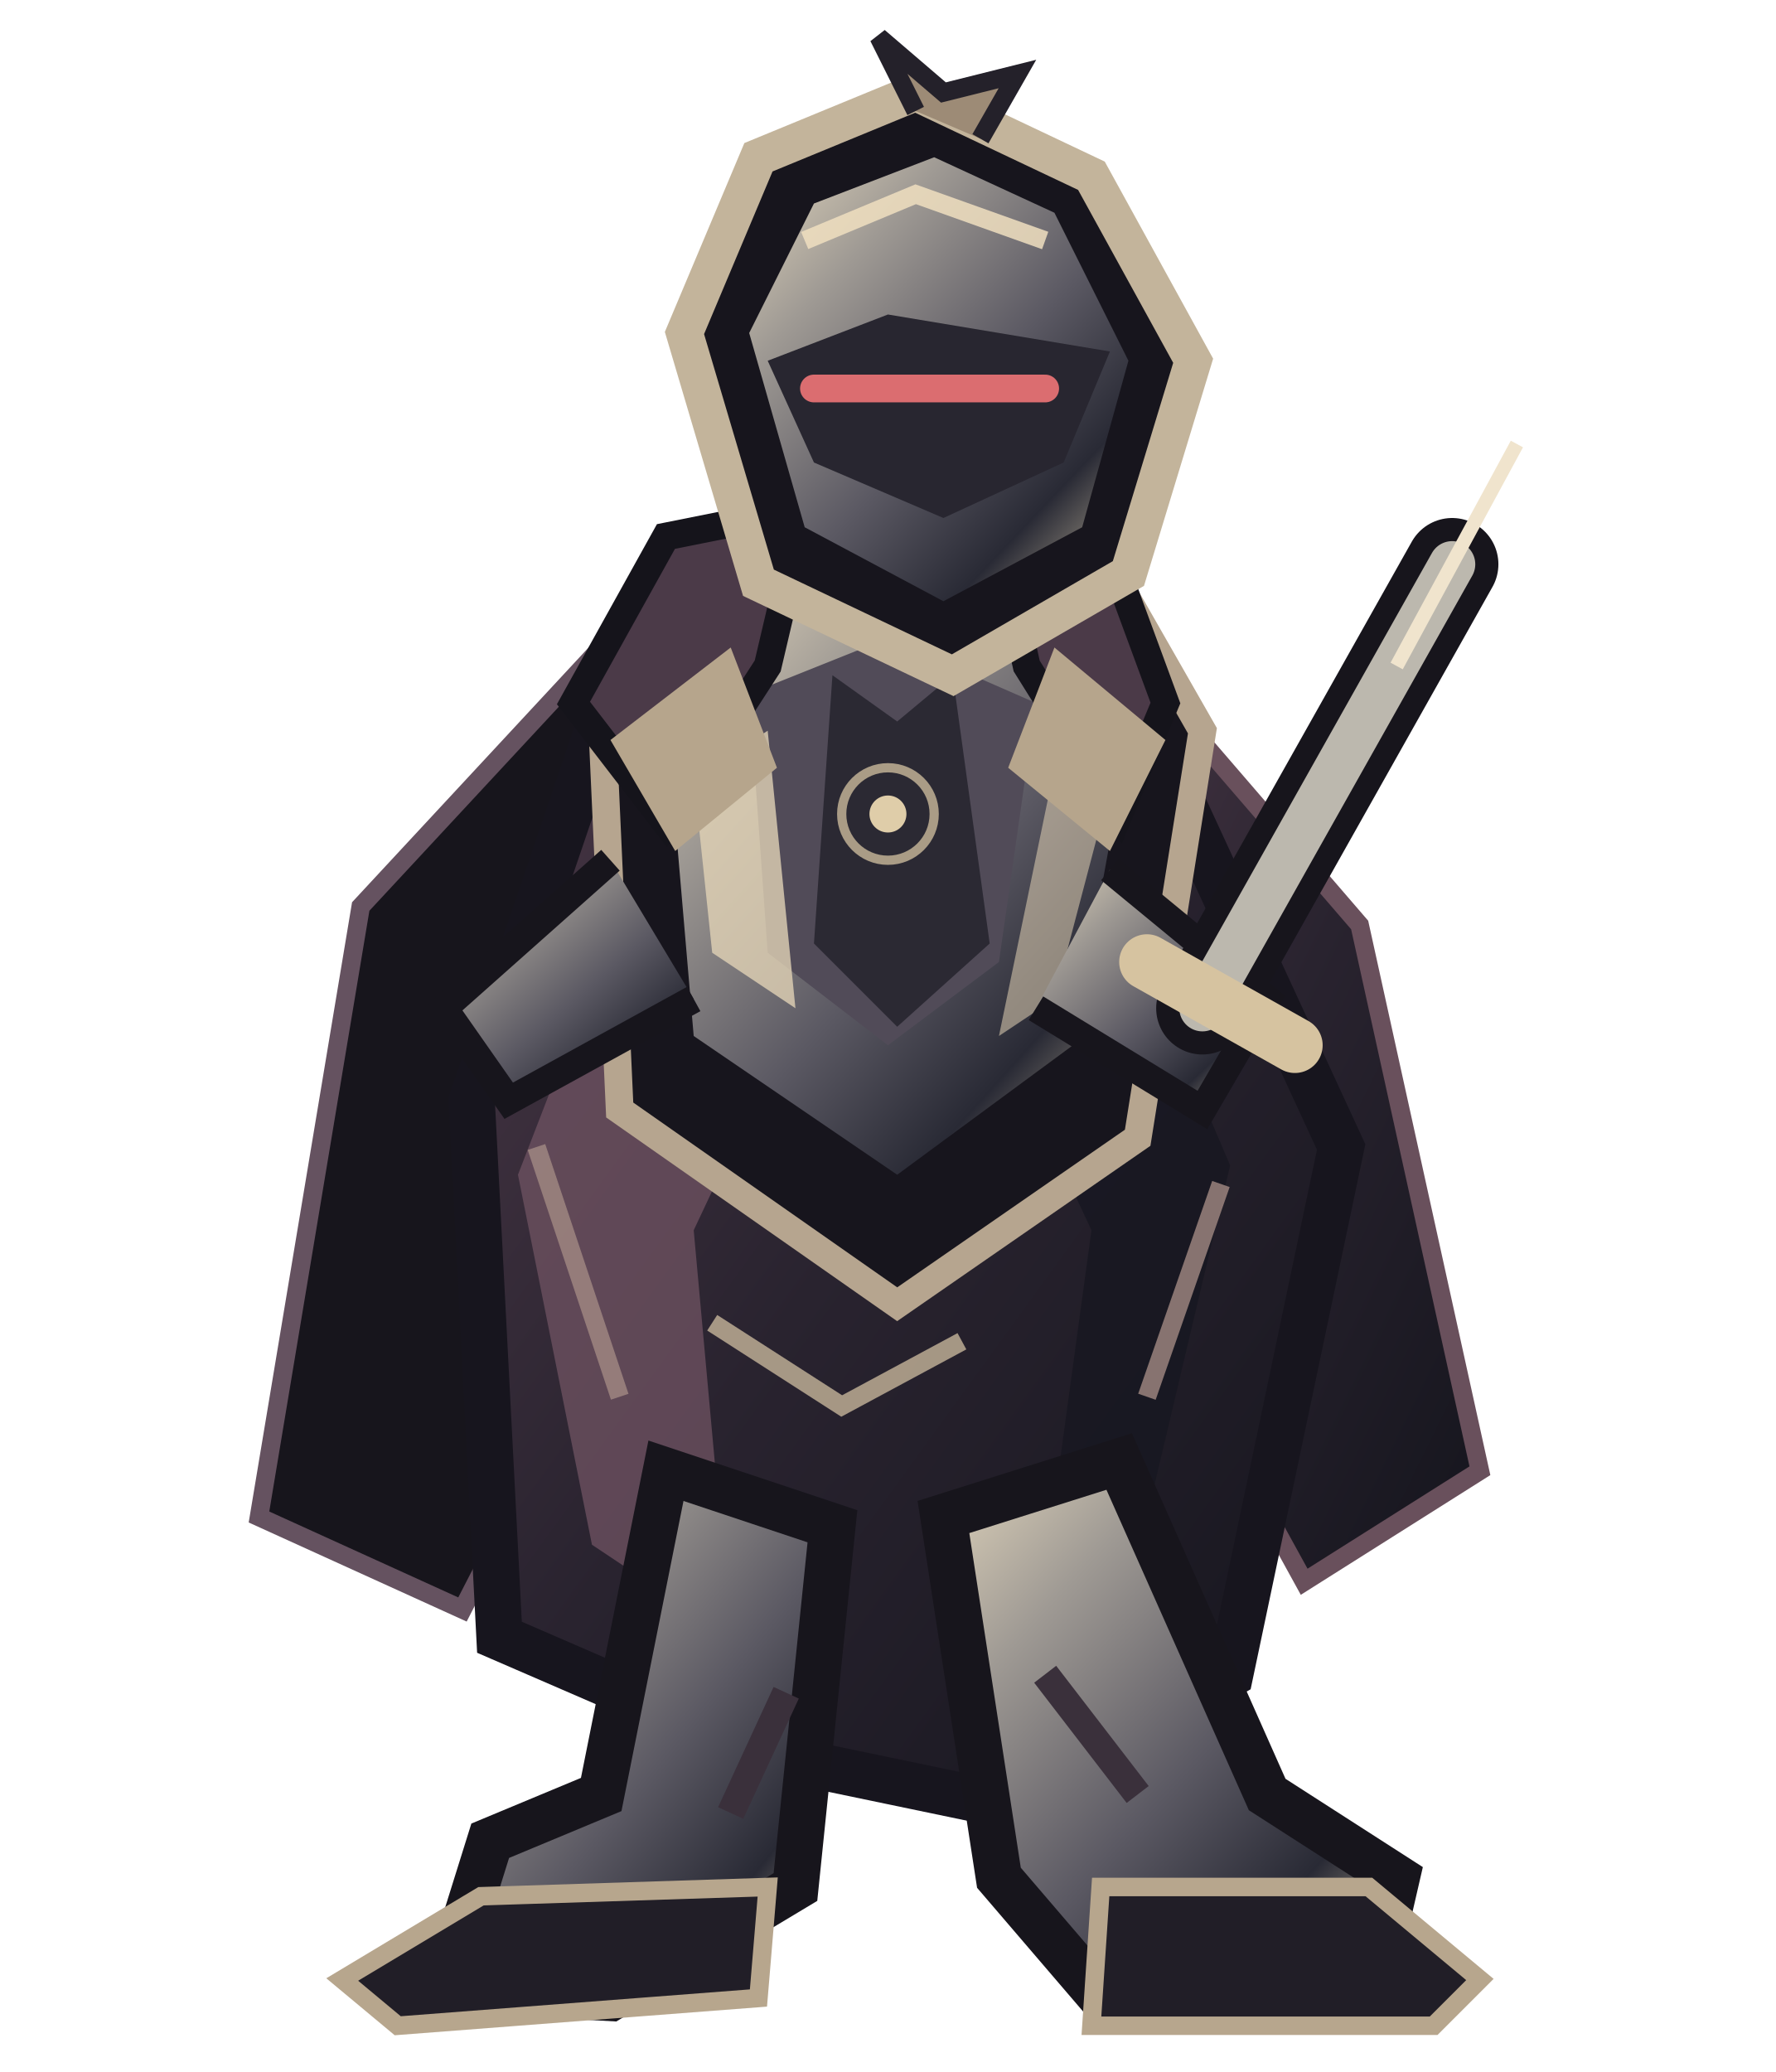
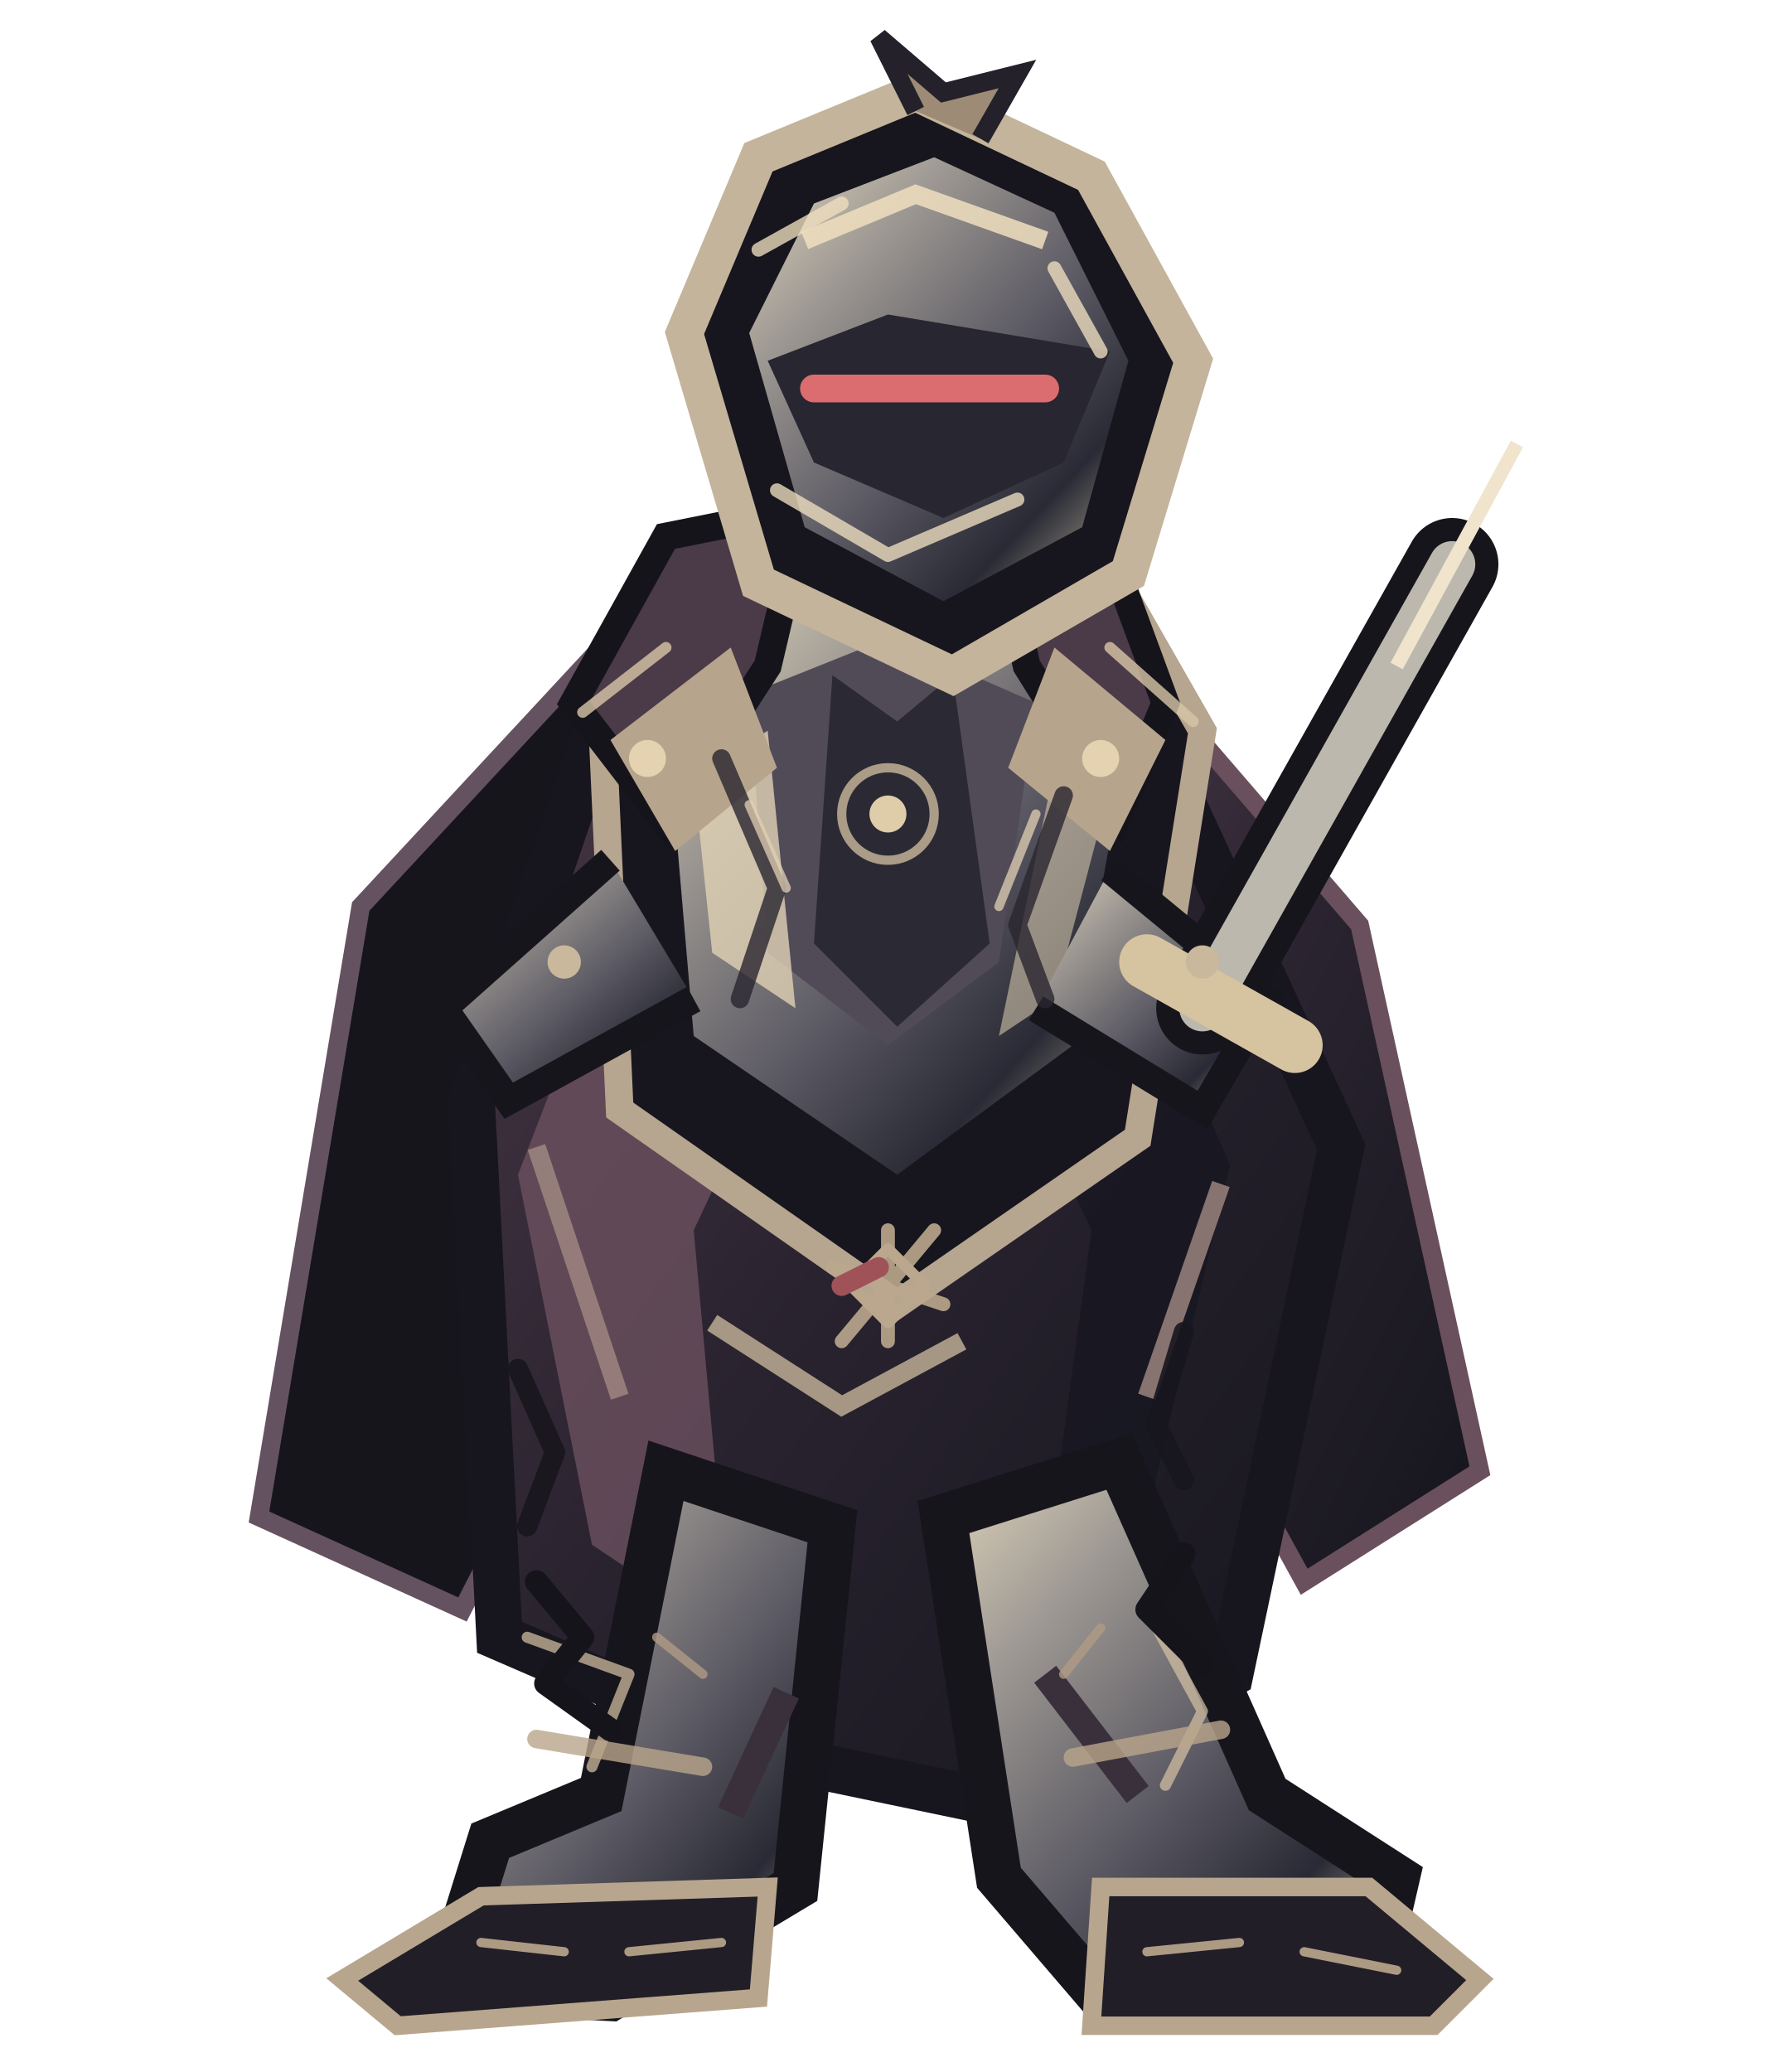
<svg xmlns="http://www.w3.org/2000/svg" width="192" height="224" viewBox="0 0 192 224">
  <defs>
    <linearGradient id="cloak" x1="0" y1="0" x2="1" y2="1">
      <stop stop-color="#4c3948" />
      <stop offset=".48" stop-color="#29232f" />
      <stop offset="1" stop-color="#15151d" />
    </linearGradient>
    <linearGradient id="steel" x1="0" y1="0" x2=".9" y2="1">
      <stop stop-color="#e1d5bc" />
      <stop offset=".26" stop-color="#9f9a94" />
      <stop offset=".58" stop-color="#5b5963" />
      <stop offset=".82" stop-color="#292a35" />
      <stop offset="1" stop-color="#aaa18e" />
    </linearGradient>
    <linearGradient id="cloth" x1="0" y1="0" x2="0" y2="1">
      <stop stop-color="#796170" />
      <stop offset="1" stop-color="#302633" />
    </linearGradient>
    <linearGradient id="skin" x1="0" y1="0" x2="1" y2="1">
      <stop stop-color="#d0b5a0" />
      <stop offset="1" stop-color="#755e60" />
    </linearGradient>
  </defs>
  <path d="M65 70 L39 98 28 164 50 174 69 137 78 103Z" fill="#17151c" stroke="#655260" stroke-width="2" />
  <path d="M122 71 L147 100 160 159 141 171 119 131 111 102Z" fill="url(#cloak)" stroke="#69505c" stroke-width="2" />
  <path d="M68 69 Q94 61 121 72 L145 124 133 181 108 195 84 190 54 177 51 119Z" fill="url(#cloak)" stroke="#17151e" stroke-width="5" />
  <path d="M73 83 L56 127 64 167 79 177 75 133 91 99Z" fill="#6b505f" opacity=".8" />
  <path d="M116 86 L133 126 124 164 112 177 118 133 104 103Z" fill="#171720" opacity=".8" />
  <path d="M72 159 L90 165 86 204 66 216 48 215 53 199 65 194Z" fill="url(#steel)" stroke="#17151c" stroke-width="5" />
  <path d="M102 164 L121 158 137 194 151 203 148 216 120 217 108 203Z" fill="url(#steel)" stroke="#17151c" stroke-width="5" />
  <path d="M52 205 L83 204 82 216 43 219 37 214Z" fill="#211e27" stroke="#b7a68d" stroke-width="2" />
  <path d="M119 204 L148 204 160 214 155 219 118 219Z" fill="#211e27" stroke="#b7a68d" stroke-width="2" />
  <path d="M65 76 L74 59 118 58 130 79 123 123 97 141 67 120Z" fill="#17151d" stroke="#b6a58f" stroke-width="3" />
  <path d="M72 77 L81 65 112 65 122 80 116 113 97 127 75 112Z" fill="url(#steel)" />
  <path d="M81 75 L96 69 112 76 108 104 96 113 83 103Z" fill="#514b58" />
  <path d="M90 73 L97 78 103 73 107 102 97 111 88 102Z" fill="#2b2933" />
  <path d="M75 84 L83 79 86 109 77 103Z" fill="#e1d2b5" opacity=".8" />
  <path d="M114 83 L119 89 114 108 108 112Z" fill="#e1d2b5" opacity=".55" />
  <path d="M62 76 L72 58 87 55 83 72 72 89Z" fill="#4b3a48" stroke="#15141b" stroke-width="3" />
  <path d="M126 76 L119 57 107 54 111 72 121 88Z" fill="#4b3a48" stroke="#15141b" stroke-width="3" />
  <path d="M66 80 L79 70 84 83 73 92Z" fill="#b6a58c" />
  <path d="M126 80 L114 70 109 83 120 92Z" fill="#b6a58c" />
  <path d="M74 36 L82 17 99 10 118 19 129 39 122 62 103 73 82 63Z" fill="#17151d" stroke="#c3b49b" stroke-width="4" />
  <path d="M81 36 L88 22 101 17 114 23 122 39 117 57 102 65 87 57Z" fill="url(#steel)" />
  <path d="M83 39 L96 34 120 38 115 50 102 56 88 50Z" fill="#282630" />
  <path d="M88 42 L113 42" stroke="#db6d70" stroke-width="3" stroke-linecap="round" />
  <path d="M87 26 L99 21 113 26" fill="none" stroke="#f0dfc0" stroke-width="2" opacity=".85" />
  <path d="M99 12 L95 4 102 10 110 8 106 15" fill="#9d8b76" stroke="#24212a" stroke-width="2" />
  <path d="M66 93 L48 109 55 119 75 108" fill="url(#steel)" stroke="#17151c" stroke-width="3" />
  <path d="M120 94 L137 108 130 120 112 109" fill="url(#steel)" stroke="#17151c" stroke-width="3" />
  <path d="M130 109 L157 61" stroke="#17151c" stroke-width="10" stroke-linecap="round" />
  <path d="M130 109 L157 61" stroke="#bcb8ae" stroke-width="5" stroke-linecap="round" />
  <path d="M151 72 L164 48" stroke="#f0e4cd" stroke-width="1.5" />
  <path d="M124 104 L140 113" stroke="#d6c3a0" stroke-width="6" stroke-linecap="round" />
  <path d="M77 143 L91 152 104 145" fill="none" stroke="#d0bfa2" stroke-width="2" opacity=".75" />
  <path d="M58 124 L67 151 M132 128 L124 151" stroke="#a28a83" stroke-width="2" opacity=".8" />
  <circle cx="96" cy="88" r="2" fill="#dfcda9" />
  <circle cx="96" cy="88" r="5" fill="none" stroke="#dfcda9" stroke-width="1" opacity=".7" />
  <path d="M85 183 L79 196 M113 181 L123 194" stroke="#3a303b" stroke-width="3" />
+   <g id="hero-armor-engraving" fill="none" stroke-linecap="round" stroke-linejoin="round">
+     <path d="M82 27 L91 22 M114 29 L119 38 M84 53 L96 60 L110 54" stroke="#f0dfc0" stroke-width="1.5" opacity=".78" />
+     <path d="M78 82 L84 96 L80 108 M115 86 L110 100 L113 108" stroke="#292630" stroke-width="2" opacity=".8" />
+     <path d="M81 87 L85 96 M112 88 L108 98" stroke="#e2d0b4" stroke-width="1" opacity=".75" />
+     <circle cx="70" cy="82" r="2" fill="#e5d2b1" stroke="none" />
+     <circle cx="119" cy="82" r="2" fill="#e5d2b1" stroke="none" />
+     <circle cx="61" cy="104" r="1.8" fill="#c9b89c" stroke="none" />
+     <circle cx="130" cy="104" r="1.8" fill="#c9b89c" stroke="none" />
+     <path d="M63 77 L72 70 M120 70 L129 78" stroke="#d8c6a8" stroke-width="1.2" opacity=".8" />
+     <path d="M96 133 L96 145 M90 137 L102 141 M91 145 L101 133" stroke="#bba78d" stroke-width="1.5" opacity=".9" />
+     <path d="M96 135 L100 139 L96 143 L92 139 Z" stroke="#bba78d" stroke-width="1.2" />
+     <path d="M91 139 L95 137" stroke="#9f5359" stroke-width="2.2" />
+     <path d="M57 177 L68 181 L64 191 M124 174 L130 185 L126 193" stroke="#d4c1a3" stroke-width="1.2" opacity=".72" />
+     <path d="M58 188 L76 191 M116 190 L132 187" stroke="#b9a58b" stroke-width="2" opacity=".8" />
+     <path d="M52 210 L61 211 M68 211 L78 210 M124 211 L134 210 M141 211 L151 213" stroke="#bba78d" stroke-width="1" opacity=".9" />
+     <path d="M56 148 L60 157 L57 165 M128 144 L125 154 L128 160" stroke="#17151d" stroke-width="2.2" opacity=".9" />
+     <path d="M58 171 L63 177 L59 182 L66 187 M128 168 L124 174 L130 180" stroke="#15141b" stroke-width="2.5" />
+     <path d="M71 177 L76 181 M119 176 L115 181" stroke="#b09a84" stroke-width="1" opacity=".8" />
+   </g>
</svg>
